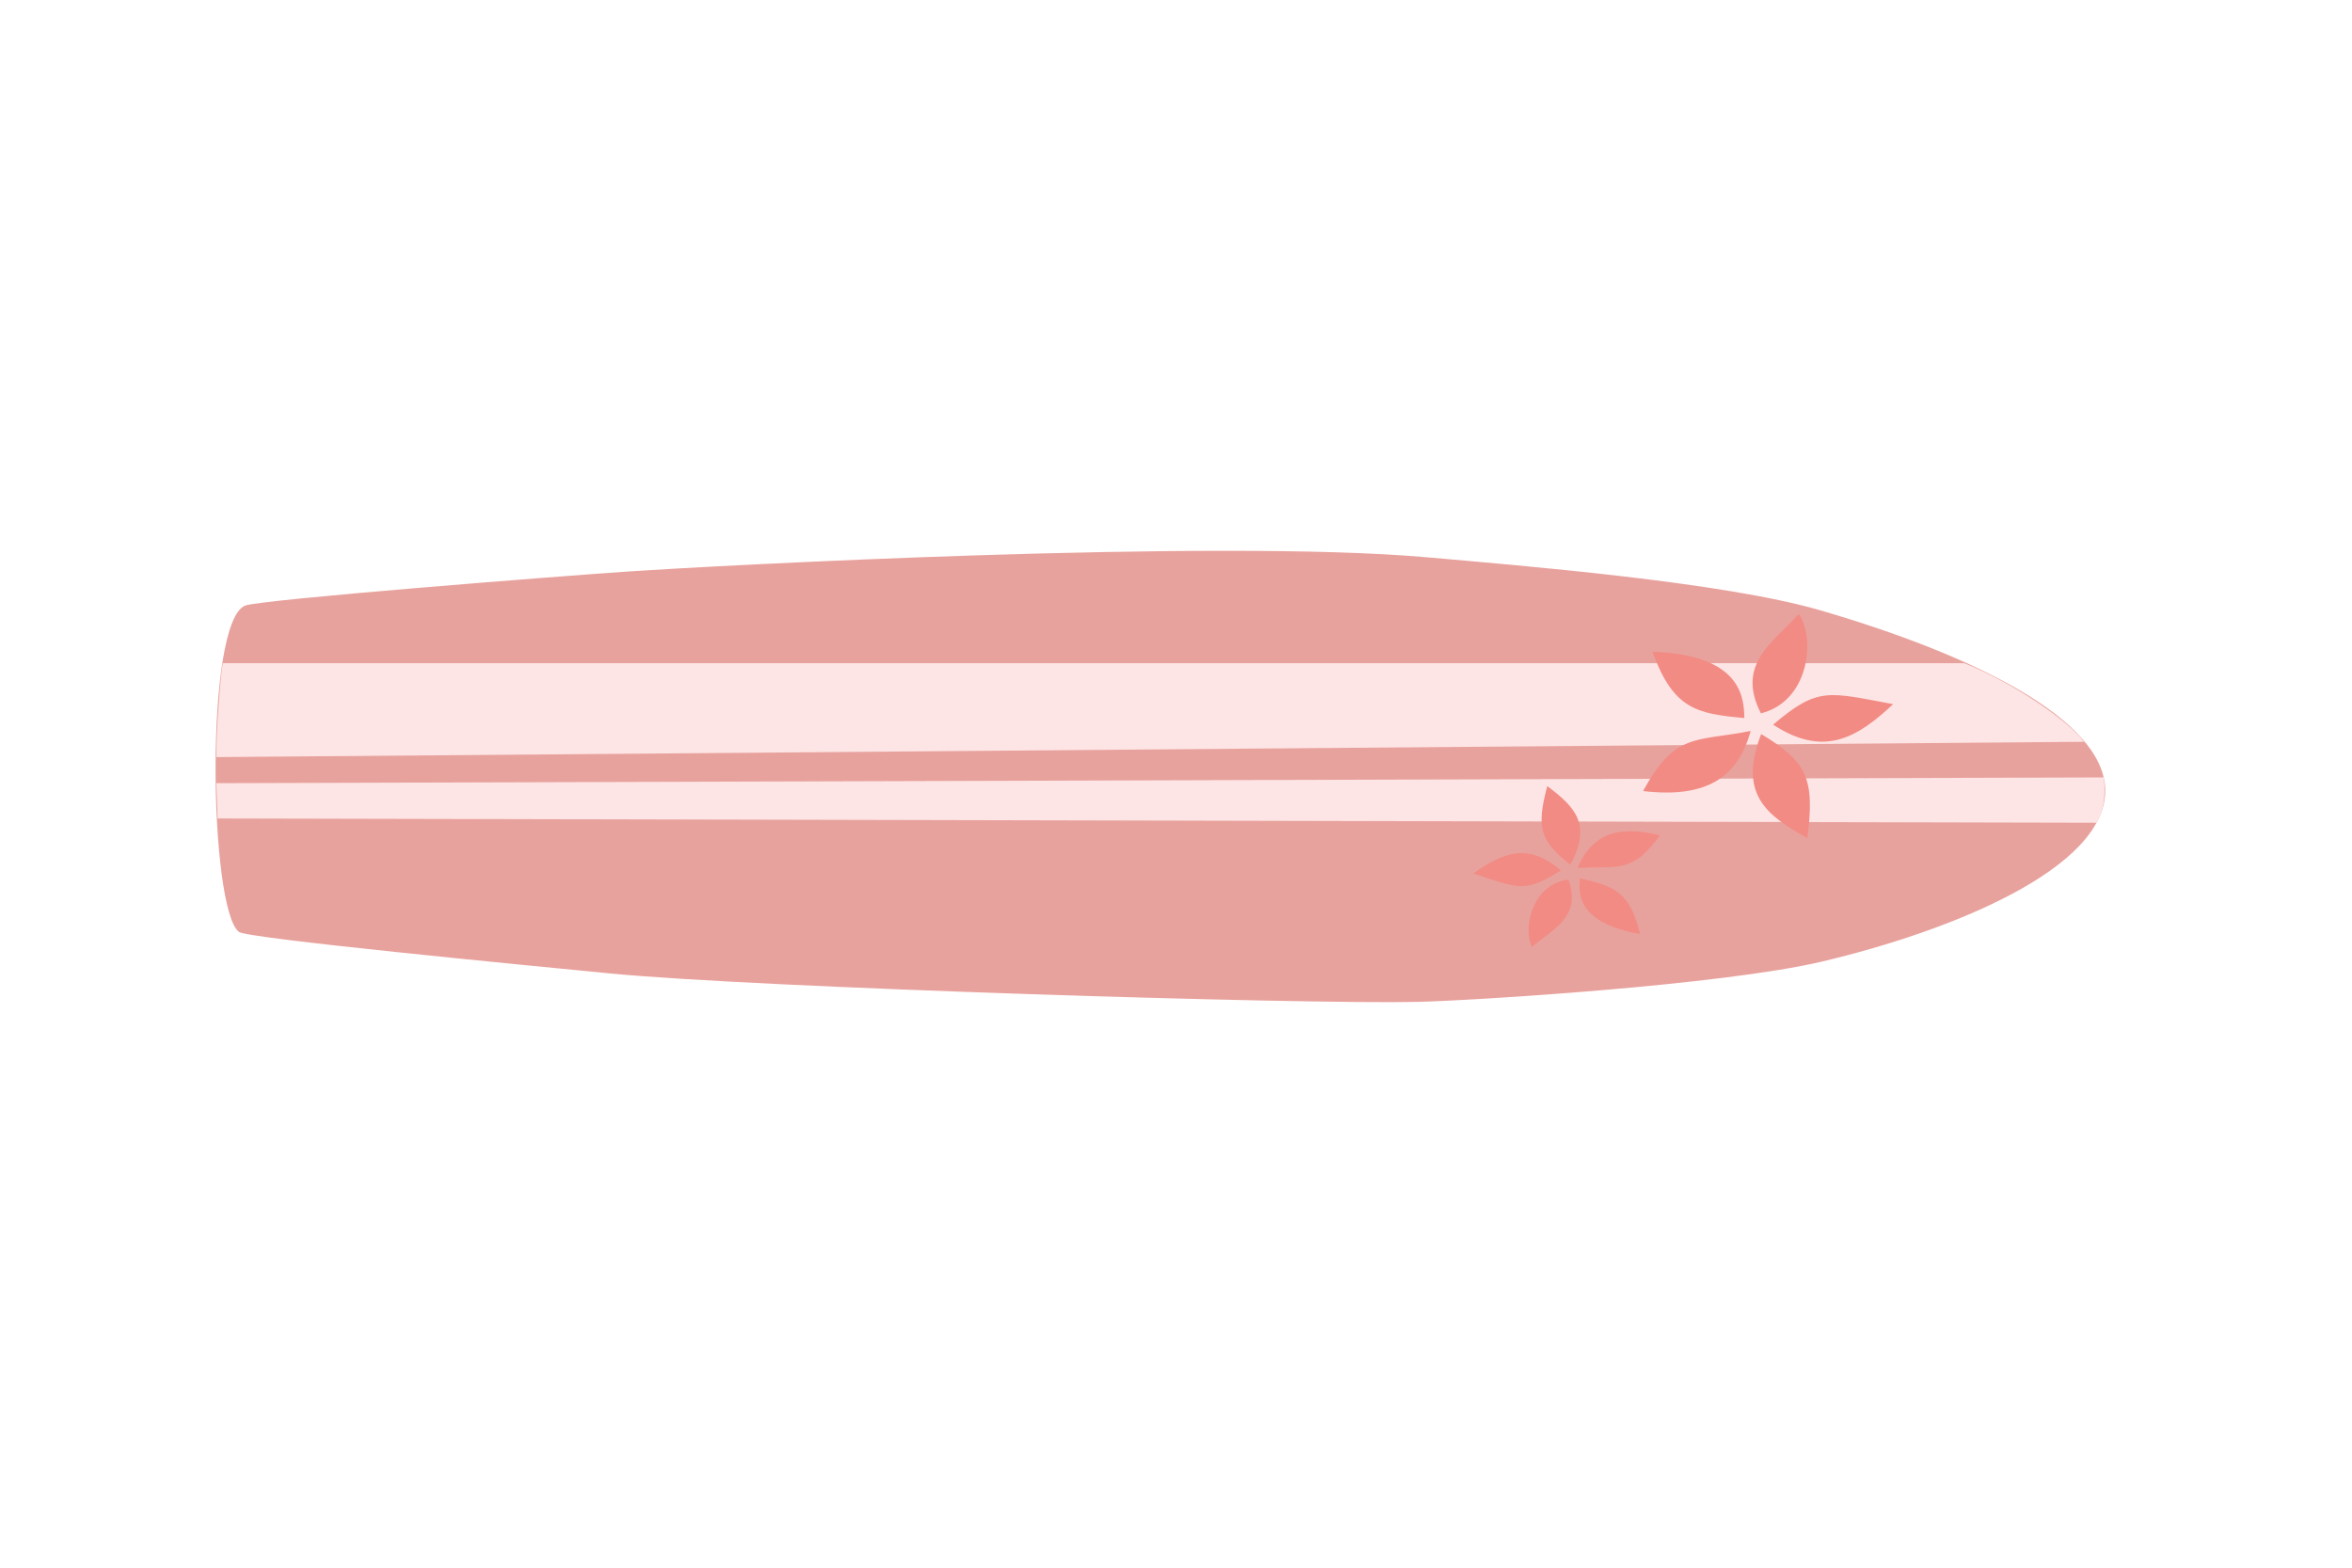
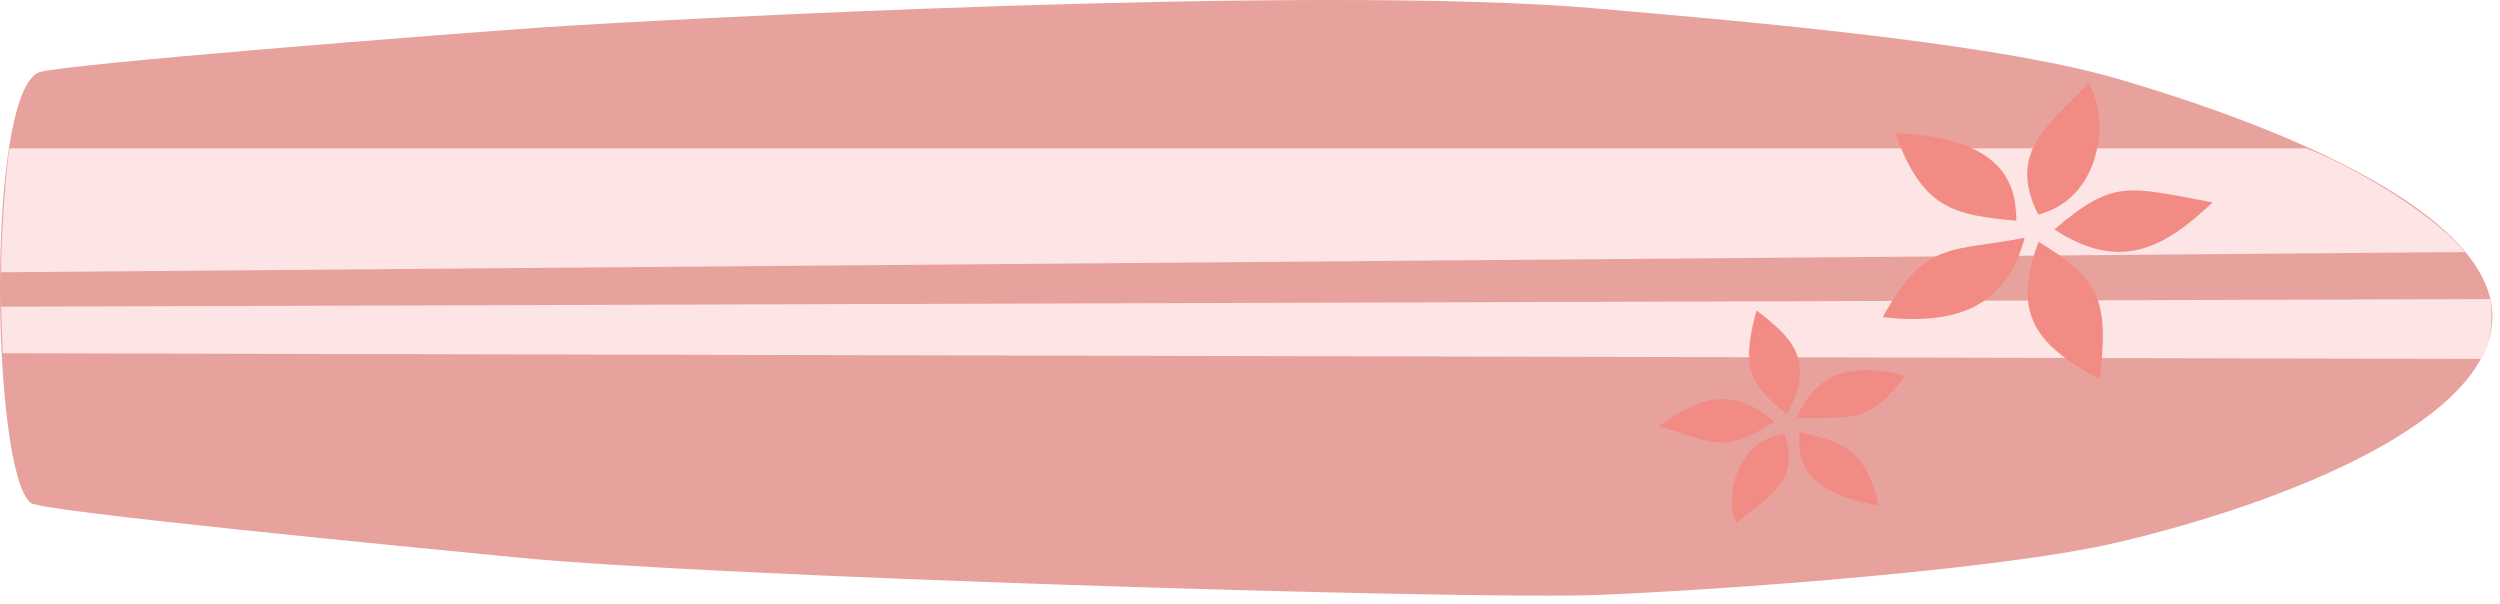
- <svg xmlns="http://www.w3.org/2000/svg" xml:space="preserve" style="fill-rule:evenodd;clip-rule:evenodd;stroke-linejoin:round;stroke-miterlimit:2" viewBox="0 0 360 240">
-   <path d="M322.225 120.858c-.221-10.724-20.076-20.569-43.598-27.422-14.923-4.348-45.697-6.835-60.305-8.127-32.277-2.853-109.244 1.307-121.973 2.167-10.758.727-56.428 4.309-58.811 5.229-6.269 2.419-5.532 46.626-.946 49.975 1.358.992 43.593 5.061 56.752 6.343 22.438 2.185 106.03 4.761 123.663 4.355 8.305-.191 46.546-2.542 61.898-6.176 19.617-4.644 43.571-14.237 43.321-26.343Z" style="fill:#e8a29d" />
-   <path d="m33.118 119.899 288.889-.882c.38 3.348-.186 5.3-1.111 6.94l-287.581-.658zM34.092 101.528h266.557c7.32 2.893 15.866 8.737 18.357 12.032l-285.878 2.345c-.007-1.682.059-4.007.262-6.898.101-1.445.386-5.572.702-7.479" style="fill:#fde5e5" />
-   <path d="M269.526 109.207c-3.809-7.459 1.705-10.747 5.82-15.235 2.618 4.032 1.468 13.432-5.82 15.235M271.391 110.938c6.898-5.843 8.383-4.994 18.374-3.138-5.566 5.23-10.664 8.182-18.374 3.138M269.564 112.374c7.018 4.242 8.246 6.75 7.074 15.955-6.419-3.6-10.569-6.825-7.074-15.955M251.489 121.104c4.924-9.08 8.107-7.522 16.468-9.206-1.916 7.105-6.759 10.355-16.468 9.206M252.915 99.77c13.539.488 14.017 6.883 14.078 10.155-7.384-.663-10.866-1.383-14.078-10.155M240.075 134.66c2.004 5.684-2.242 7.502-5.606 10.31-1.482-3.125.235-9.72 5.606-10.31M238.91 133.247c-5.477 3.509-6.455 2.761-13.404.484 4.469-3.198 8.387-4.817 13.404-.484M240.35 132.397c-4.6-3.695-5.237-5.601-3.522-12.055 4.234 3.18 6.886 5.876 3.522 12.055M254.074 127.897c-4.379 6.006-6.5 4.591-12.624 4.993 2.045-4.885 5.809-6.74 12.624-4.993M251.017 142.984c-9.656-1.698-9.425-6.229-9.176-8.53 5.231 1.204 7.66 2.058 9.176 8.53" style="fill:#f28b84" />
+ <svg xmlns="http://www.w3.org/2000/svg" width="100%" height="100%" viewBox="0 0 290 70" version="1.1" xml:space="preserve" style="fill-rule:evenodd;clip-rule:evenodd;stroke-linejoin:round;stroke-miterlimit:2;">
+   <path id="board" d="M289.232,36.535c-0.221,-10.724 -20.076,-20.569 -43.598,-27.422c-14.923,-4.348 -45.697,-6.835 -60.305,-8.127c-32.277,-2.853 -109.244,1.307 -121.973,2.167c-10.758,0.727 -56.428,4.309 -58.811,5.229c-6.269,2.419 -5.532,46.626 -0.946,49.975c1.358,0.992 43.593,5.061 56.752,6.343c22.438,2.185 106.03,4.761 123.663,4.355c8.305,-0.191 46.546,-2.542 61.898,-6.176c19.617,-4.644 43.571,-14.237 43.321,-26.343Z" style="fill:#e8a29d;" />
+   <g id="lines">
+     <path d="M0.124,35.576l288.889,-0.882c0.38,3.348 -0.186,5.3 -1.111,6.94l-287.581,-0.658l-0.196,-5.4Z" style="fill:#fde5e5;" />
+     <path d="M1.098,17.206l266.557,0c7.32,2.893 15.866,8.737 18.357,12.032l-285.878,2.345c-0.007,-1.682 0.059,-4.007 0.262,-6.898c0.101,-1.445 0.386,-5.572 0.702,-7.479Z" style="fill:#fde5e5;" />
+   </g>
+   <g id="flower-2">
+     <path d="M236.533,24.884c-3.809,-7.459 1.705,-10.747 5.82,-15.235c2.618,4.032 1.468,13.432 -5.82,15.235Z" style="fill:#f28b84;" />
+     <path d="M238.397,26.615c6.898,-5.843 8.383,-4.994 18.374,-3.138c-5.566,5.23 -10.664,8.182 -18.374,3.138Z" style="fill:#f28b84;" />
+     <path d="M236.571,28.052c7.018,4.242 8.246,6.75 7.074,15.955c-6.419,-3.6 -10.569,-6.825 -7.074,-15.955Z" style="fill:#f28b84;" />
+     <path d="M218.496,36.781c4.924,-9.08 8.107,-7.522 16.468,-9.206c-1.916,7.105 -6.759,10.355 -16.468,9.206Z" style="fill:#f28b84;" />
+     <path d="M219.922,15.447c13.539,0.488 14.017,6.883 14.078,10.155c-7.384,-0.663 -10.866,-1.383 -14.078,-10.155Z" style="fill:#f28b84;" />
+   </g>
+   <g id="flower">
+     <path d="M207.081,50.337c2.004,5.684 -2.242,7.502 -5.606,10.31c-1.482,-3.125 0.235,-9.72 5.606,-10.31Z" style="fill:#f28b84;" />
+     <path d="M205.917,48.924c-5.477,3.509 -6.455,2.761 -13.404,0.484c4.469,-3.198 8.387,-4.817 13.404,-0.484Z" style="fill:#f28b84;" />
+     <path d="M207.357,48.074c-4.6,-3.695 -5.237,-5.601 -3.522,-12.055c4.234,3.18 6.886,5.876 3.522,12.055Z" style="fill:#f28b84;" />
+     <path d="M221.081,43.574c-4.379,6.006 -6.5,4.591 -12.624,4.993c2.045,-4.885 5.809,-6.74 12.624,-4.993Z" style="fill:#f28b84;" />
+     <path d="M218.024,58.661c-9.656,-1.698 -9.425,-6.229 -9.176,-8.53c5.231,1.204 7.66,2.058 9.176,8.53Z" style="fill:#f28b84;" />
+   </g>
</svg>
